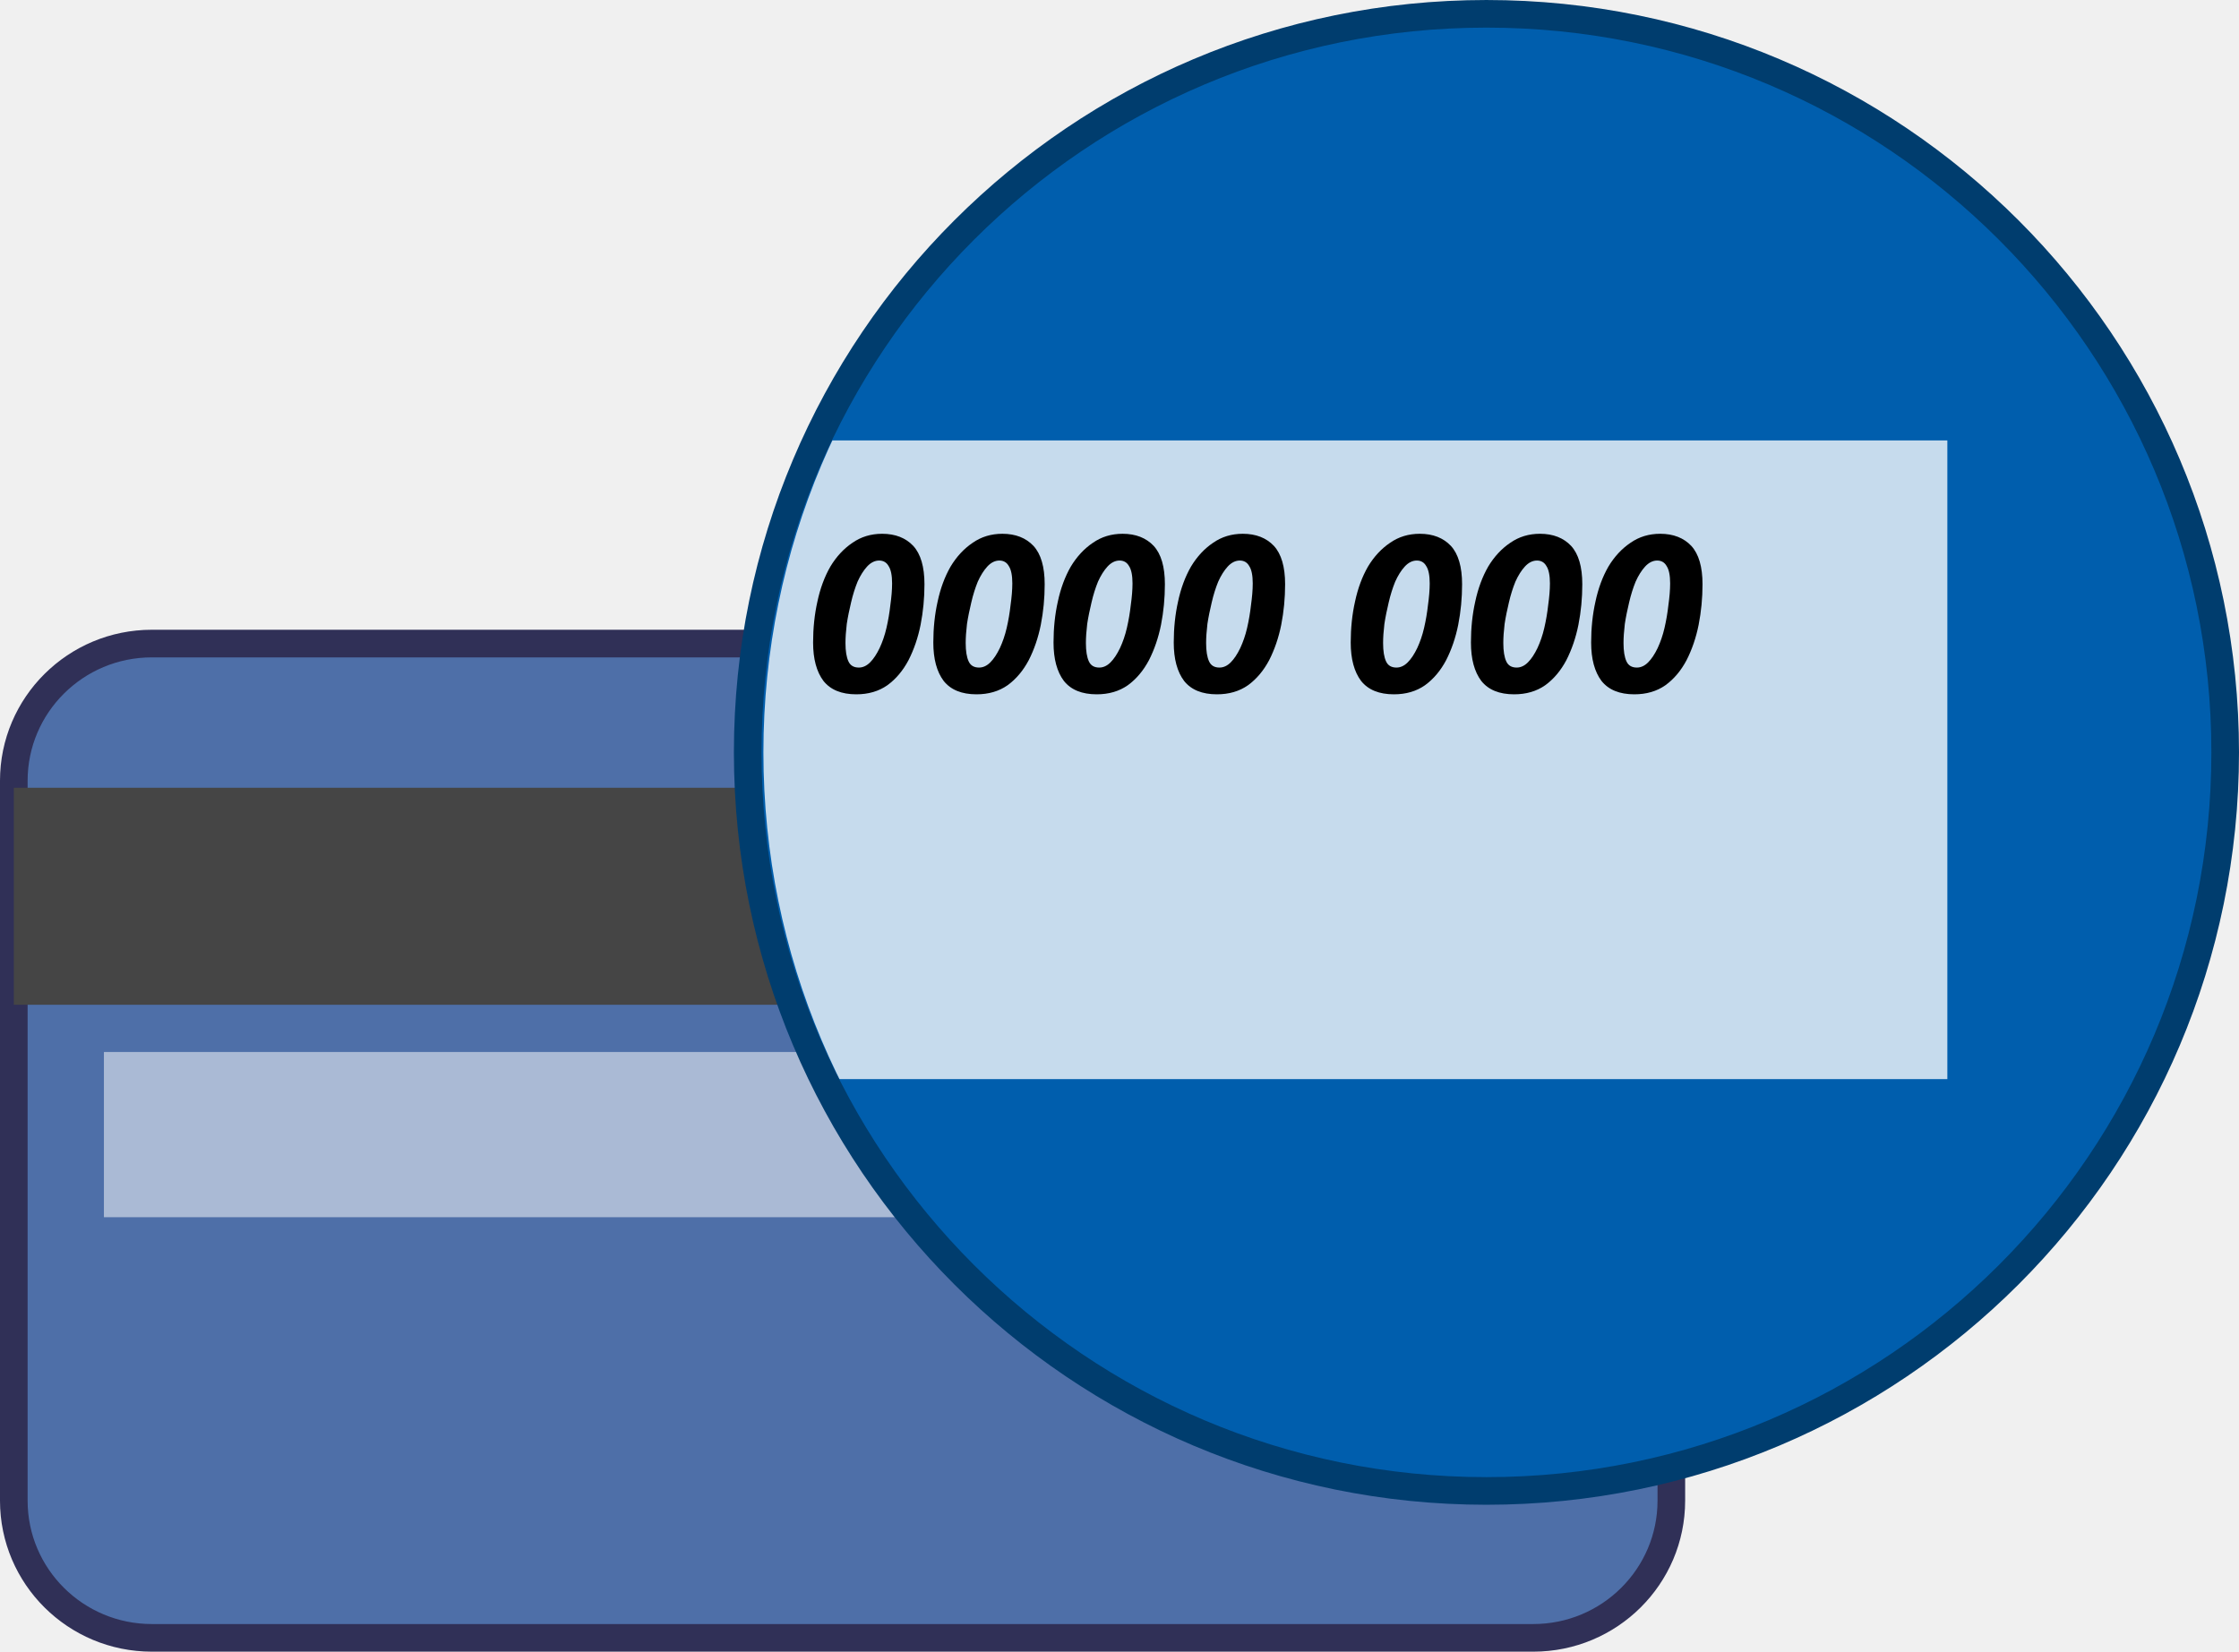
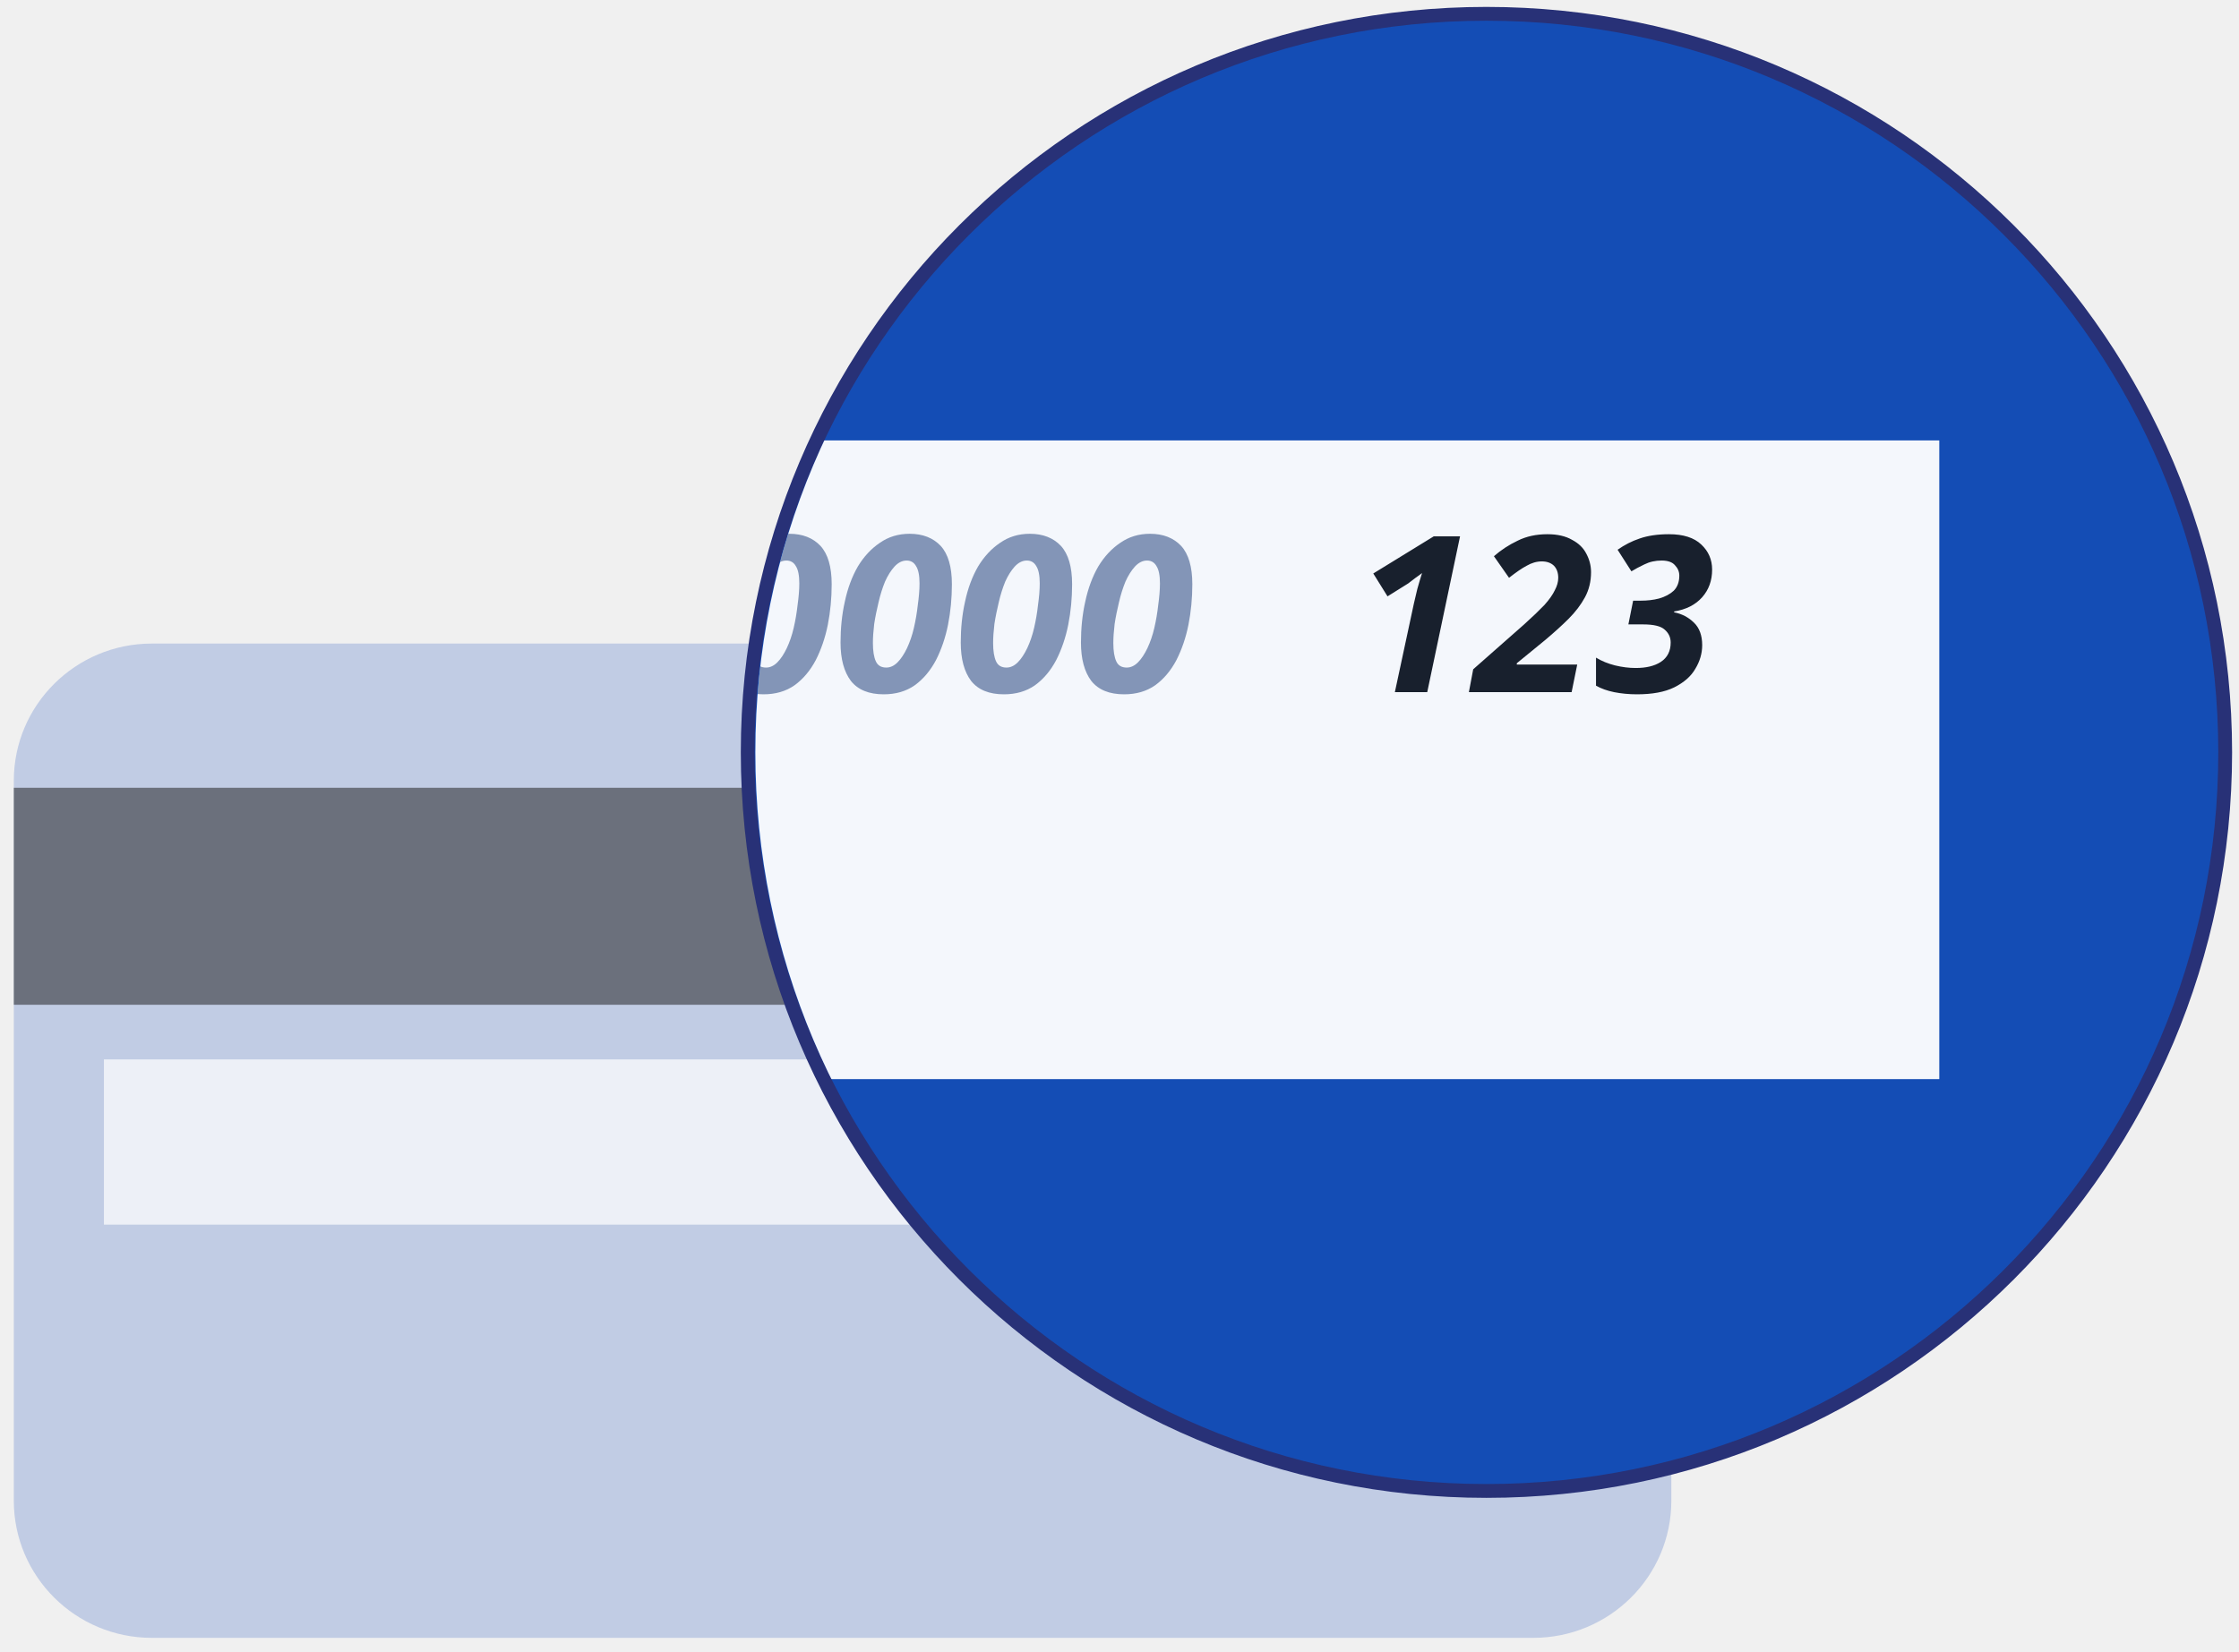
<svg xmlns="http://www.w3.org/2000/svg" width="81.048" height="59.802" id="svg2" version="1.1">
  <defs id="defs4">
    <clipPath clipPathUnits="userSpaceOnUse" id="clipPath3867">
      <path transform="translate(0.3571429,-1.25)" d="m 413.125,431.782 a 26.741,26.741 0 1 1 -53.482,0 26.741,26.741 0 1 1 53.482,0 z" id="path3869" style="opacity:0.53;fill:#1e3f78;fill-opacity:1;stroke:none" />
    </clipPath>
+     <clipPath clipPathUnits="userSpaceOnUse" id="clipPath3776">
+       <text xml:space="preserve" style="font-size:7.898px;font-style:normal;font-weight:bold;line-height:125%;letter-spacing:0px;word-spacing:0px;opacity:0.2;fill:#18202d;fill-opacity:1;stroke:none;font-family:Sans;-inkscape-font-specification:Oxygen-Sans Bold Italic" x="358.124" y="429.602" id="text3778" clip-path="none">
+         <tspan id="tspan3780" x="358.124" y="429.602" style="font-style:italic;font-variant:normal;font-weight:bold;font-stretch:normal;fill:#18202d;fill-opacity:1;font-family:Oxygen-Sans;-inkscape-font-specification:Oxygen-Sans Bold Italic">0000</tspan>
+       </text>
+     </clipPath>
  </defs>
  <g id="layer1" transform="translate(-332.9343,-403.2908)">
-     <g id="g3893" style="opacity:0.8">
-       <rect ry="4.968" rx="4.998" y="426.592" x="333.434" height="36" width="60" id="rect2985" style="fill:#254f96;fill-opacity:1;fill-rule:evenodd;stroke:#000031;stroke-width:1;stroke-miterlimit:4;stroke-opacity:1;stroke-dasharray:none" />
-       <rect y="431.813" x="333.434" height="7.857" width="60" id="rect3843" style="fill:#1a1a1a;fill-opacity:1;stroke:none" />
-       <rect style="opacity:0.534;fill:#ffffff;fill-opacity:1;stroke:none" id="rect3845" width="54.286" height="5.982" x="336.696" y="441.38" />
-     </g>
-     <g id="g3887">
-       <path transform="translate(0.3571429,-1.25)" d="m 413.125,431.782 c 0,14.769 -11.972,26.741 -26.741,26.741 -14.769,0 -26.741,-11.972 -26.741,-26.741 0,-14.769 11.972,-26.741 26.741,-26.741 14.769,0 26.741,11.972 26.741,26.741 z" id="path3861" style="fill:#005ead;fill-opacity:1;stroke:#003d6e;stroke-opacity:1" />
-       <rect transform="translate(0.5682108,0)" clip-path="url(#clipPath3867)" y="419.237" x="353.75" height="23.125" width="49.107" id="rect3863" style="opacity:0.775;fill:#ffffff;fill-opacity:1;stroke:none" />
-       <text id="text3871" y="428.352" x="362.117" style="font-size:7.898px;font-style:normal;font-weight:bold;line-height:125%;letter-spacing:0px;word-spacing:0px;fill:#000000;fill-opacity:1;stroke:none;font-family:Sans;-inkscape-font-specification:Oxygen-Sans Bold Italic" xml:space="preserve">
-         <tspan style="font-style:italic;font-variant:normal;font-weight:bold;font-stretch:normal;font-family:Oxygen-Sans;-inkscape-font-specification:Oxygen-Sans Bold Italic" y="428.352" x="362.117" id="tspan3873">0000 000</tspan>
-       </text>
-     </g>
+     <rect style="fill:#c1cce4;fill-opacity:1;fill-rule:evenodd;stroke:none;opacity:1" id="rect2985" width="60" height="36" x="333.434" y="426.592" rx="4.998" ry="4.968" />
+     <rect style="fill:#1a1a1a;fill-opacity:1;stroke:none;opacity:0.514" id="rect3843" width="60" height="7.857" x="333.434" y="431.813" />
+     <rect y="441.648" x="336.696" height="5.982" width="54.286" id="rect3845" style="opacity:0.7;fill:#ffffff;fill-opacity:1;stroke:none" />
+     <path style="fill:#144db5;fill-opacity:1;stroke:#283177;stroke-opacity:1;stroke-width:0.5;stroke-miterlimit:4;stroke-dasharray:none" id="path3861" d="m 413.125,431.782 a 26.741,26.741 0 1 1 -53.482,0 26.741,26.741 0 1 1 53.482,0 z" transform="translate(0.3571429,-1.25)" />
+     <rect style="opacity:0.95;fill:#ffffff;fill-opacity:1;stroke:none" id="rect3863" width="49.107" height="23.125" x="353.75" y="419.237" clip-path="url(#clipPath3867)" transform="translate(0.2764459,0)" />
+     <path style="opacity:0.53;fill:#1e3f78;fill-opacity:1;stroke:none" id="path3774" d="m 413.125,431.782 a 26.741,26.741 0 1 1 -53.482,0 26.741,26.741 0 1 1 53.482,0 z" transform="translate(0.6335888,-1.25)" clip-path="url(#clipPath3776)" />
+     <text id="text3768" y="428.352" x="381.942" style="font-size:7.898px;font-style:normal;font-weight:bold;line-height:125%;letter-spacing:0px;word-spacing:0px;fill:#18202d;fill-opacity:1;stroke:none;font-family:Sans;-inkscape-font-specification:Oxygen-Sans Bold Italic" xml:space="preserve">
+       <tspan style="font-style:italic;font-variant:normal;font-weight:bold;font-stretch:normal;fill:#18202d;fill-opacity:1;font-family:Oxygen-Sans;-inkscape-font-specification:Oxygen-Sans Bold Italic" y="428.352" x="381.942" id="tspan3770">123</tspan>
+     </text>
  </g>
</svg>
